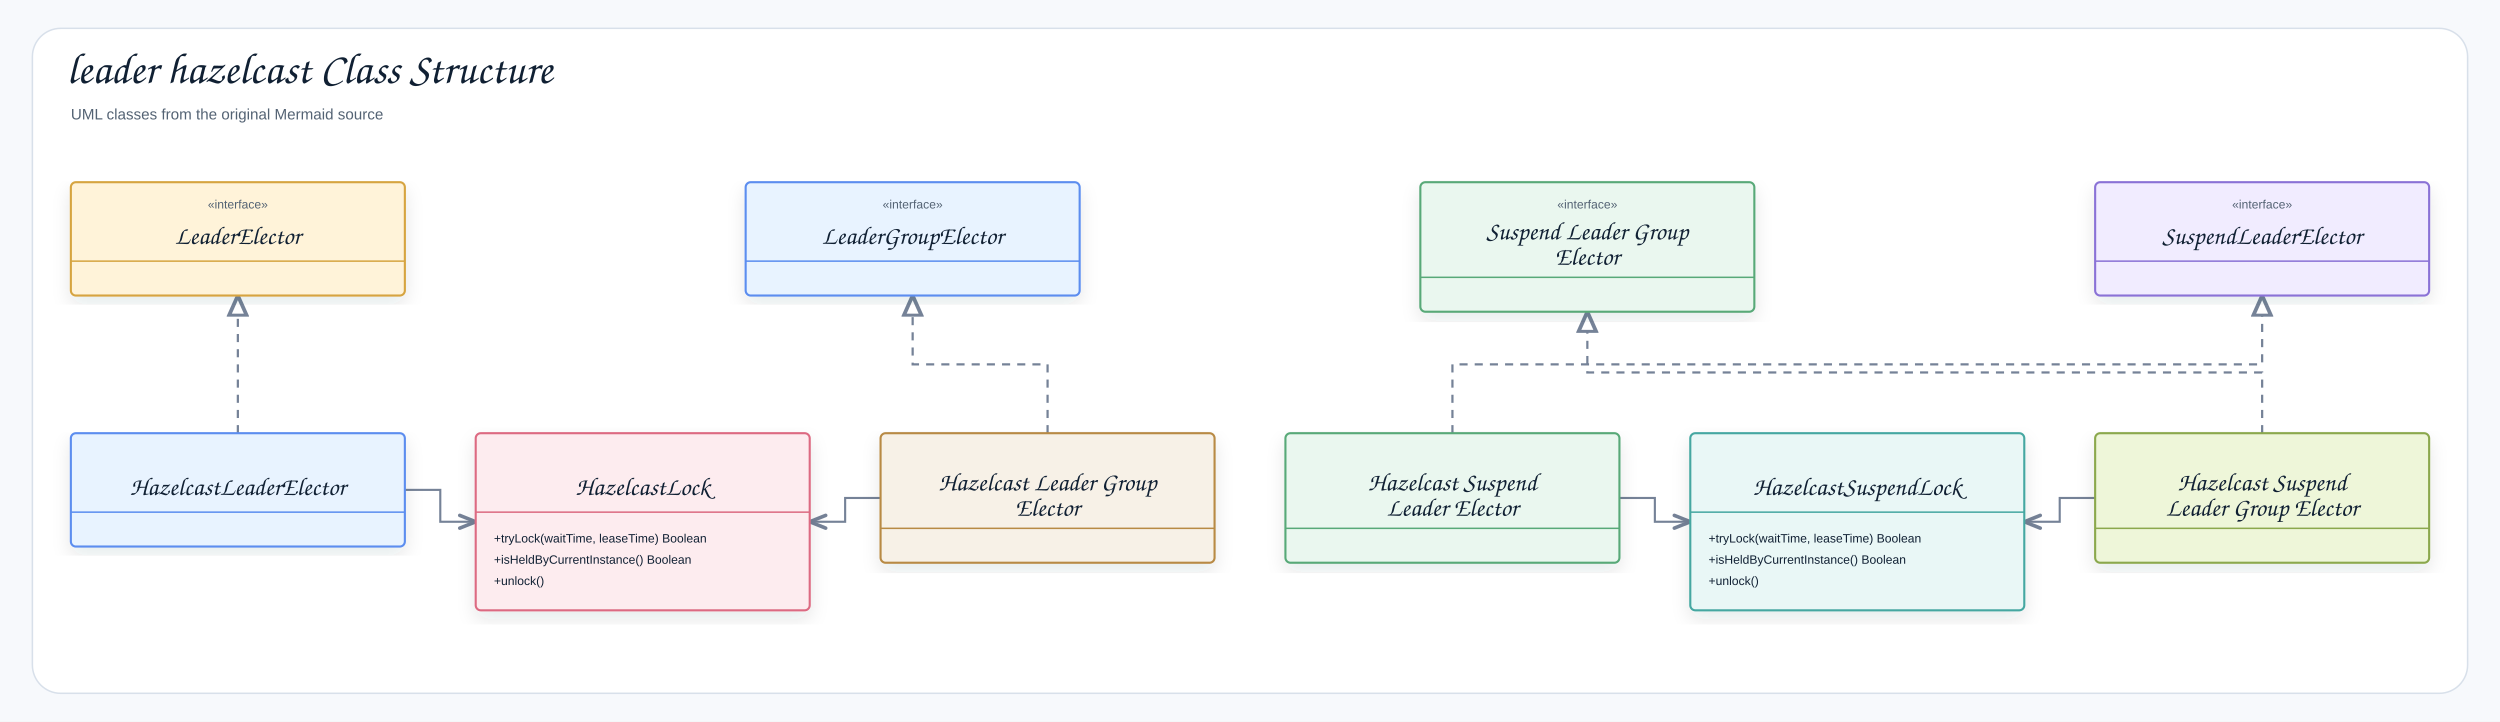
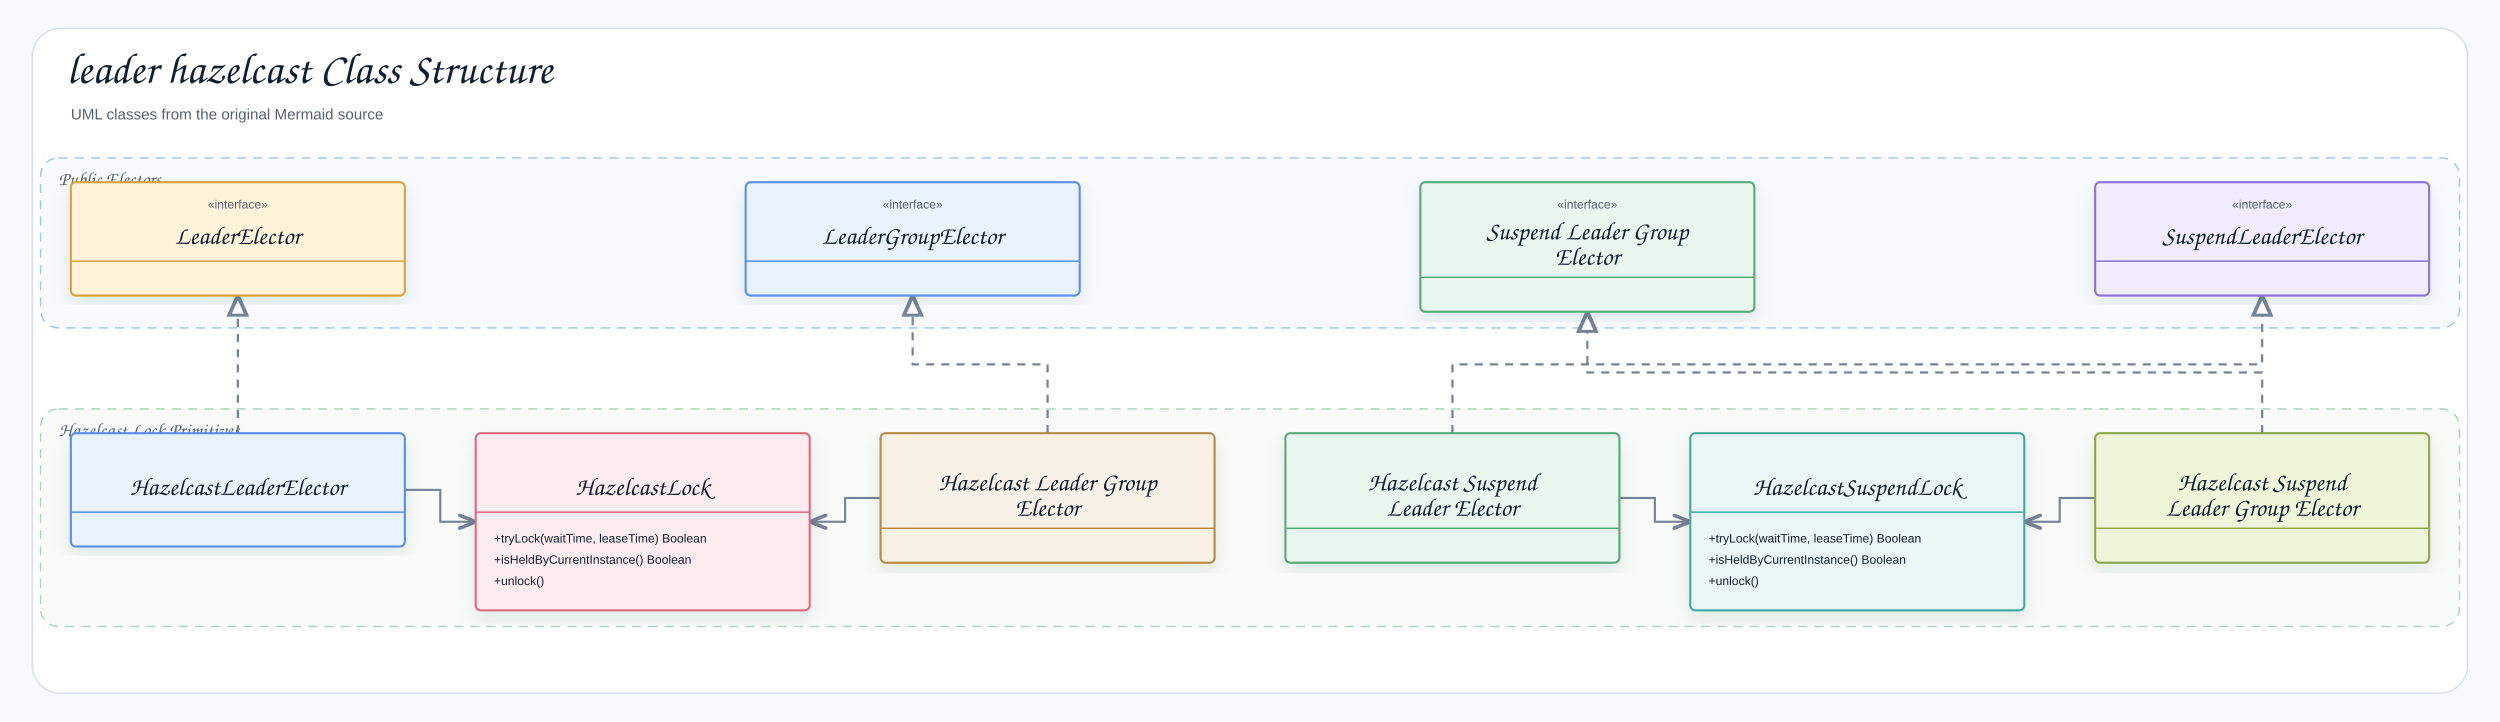
<svg xmlns="http://www.w3.org/2000/svg" width="2470" height="713" viewBox="0 0 2470 713" role="img" aria-label="leader hazelcast Class Structure">
  <defs>
    <filter id="shadow" x="-8%" y="-8%" width="116%" height="116%">
      <feDropShadow dx="0" dy="8" stdDeviation="9" flood-color="#1f2937" flood-opacity="0.10" />
    </filter>
    <marker id="openArrow" markerWidth="10" markerHeight="8" refX="8.5" refY="4" orient="auto" markerUnits="strokeWidth">
      <path d="M 1 1 L 8.5 4 L 1 7" fill="none" stroke="#758297" stroke-width="1.7" stroke-linecap="round" stroke-linejoin="round" />
    </marker>
    <marker id="inherit" markerWidth="11" markerHeight="10" refX="9.5" refY="5" orient="auto" markerUnits="strokeWidth">
      <path d="M 0.5 1 L 9.5 5 L 0.5 9 Z" fill="#ffffff" stroke="#758297" stroke-width="1.7" />
    </marker>
    <style>
    .canvas{fill:#f7f9fc}.frame{fill:#fff;stroke:#d8e0ea;stroke-width:1.5}
    .title{font-family:"Architects Daughter","Comic Mono","Comic Sans MS","Comic Sans",cursive;font-size:43px;font-weight:400;fill:#102033}
    .subtitle{font-family:"Comic Mono","Comic Sans MS","Comic Sans","Comic Neue",Arial,sans-serif;font-size:15px;font-weight:400;fill:#536273}
    .label{font-family:"Architects Daughter","Comic Mono","Comic Sans MS","Comic Sans",cursive;font-size:25px;font-weight:400;fill:#102033}
    .smallLabel{font-family:"Architects Daughter","Comic Mono","Comic Sans MS","Comic Sans",cursive;font-size:21px;font-weight:400;fill:#102033}
    .mono{font-family:"Comic Mono","Comic Sans MS","Comic Sans","Comic Neue",Arial,sans-serif;font-size:12px;font-weight:400;fill:#102033}
    .small{font-family:"Comic Mono","Comic Sans MS","Comic Sans","Comic Neue",Arial,sans-serif;font-size:12px;font-weight:400;fill:#536273}
    .strong{font-family:"Comic Mono","Comic Sans MS","Comic Sans","Comic Neue",Arial,sans-serif;font-size:13px;font-weight:400;fill:#102033}
    .card{stroke-width:2.1;filter:url(#shadow)}.compartment{stroke-width:1.5;fill:none}
    .line{stroke:#758297;stroke-width:2.1;fill:none;marker-end:url(#openArrow)}
    .plainLine{stroke:#758297;stroke-width:2.1;fill:none}
    .dashed{stroke:#758297;stroke-width:2.1;stroke-dasharray:7 6;fill:none;marker-end:url(#openArrow)}
    .inheritLine{stroke:#758297;stroke-width:2.2;fill:none;marker-end:url(#inherit)}
    .implLine{stroke:#758297;stroke-width:2.2;stroke-dasharray:8 7;fill:none;marker-end:url(#inherit)}
+ 
+     .layerBand{fill-opacity:0.45;stroke-width:1.4;stroke-dasharray:9 7}
+     .layerLabel{font-family:"Architects Daughter","Comic Mono","Comic Sans MS","Comic Sans",cursive;font-size:19px;font-weight:400;fill:#536273}
  </style>
  </defs>
  <rect class="canvas" width="2470" height="713" />
  <rect class="frame" x="32" y="28" width="2406" height="657" rx="28" />
  <text class="title" x="66" y="82">leader hazelcast Class Structure</text>
  <text class="subtitle" x="70" y="118">UML classes from the original Mermaid source</text>
+   <g id="layer-bands" aria-label="Layer bands">
+     <g data-layer="Public Electors">
+       <rect class="layerBand" x="40" y="156" width="2390" height="168" rx="18" fill="#EEF6FF" stroke="#9BC4F8" />
+       <text class="layerLabel" x="58" y="183">Public Electors</text>
+     </g>
+     <g data-layer="Hazelcast Lock Primitives">
+       <rect class="layerBand" x="40" y="404" width="2390" height="215" rx="18" fill="#EEF8F1" stroke="#A5D6B7" />
+       <text class="layerLabel" x="58" y="431">Hazelcast Lock Primitives</text>
+     </g>
+   </g>
  <path class="line" d="M2070 492 L2035 492 L2035 515.5 L2000 515.5" />
  <path class="line" d="M1600 492 L1635 492 L1635 515.5 L1670 515.5" />
  <path class="line" d="M870 492 L835 492 L835 515.5 L800 515.5" />
  <path class="line" d="M400 484 L435 484 L435 515.5 L470 515.5" />
  <path class="implLine" d="M2235 428 L2235 368 L1568.3 368 L1568.3 308" />
  <path class="implLine" d="M1435 428 L1435 360 L2235 360 L2235 292" />
  <path class="implLine" d="M1035 428 L1035 360 L901.7 360 L901.7 292" />
  <path class="implLine" d="M235 428 L235 360 L235 360 L235 292" />
  <g transform="translate(70,428)">
    <rect class="card" x="0" y="0" width="330" height="112" rx="5" fill="#E8F3FF" stroke="#5B8DEF" />
    <line class="compartment" x1="0" y1="78" x2="330" y2="78" stroke="#5B8DEF" />
    <text class="small" x="165" y="26" text-anchor="middle" />
    <text class="label" x="165" y="61" text-anchor="middle">HazelcastLeaderElector</text>
  </g>
  <g transform="translate(1270,428)">
    <rect class="card" x="0" y="0" width="330" height="128" rx="5" fill="#EAF7EF" stroke="#58A978" />
    <line class="compartment" x1="0" y1="94" x2="330" y2="94" stroke="#58A978" />
    <text class="small" x="165" y="26" text-anchor="middle" />
    <text class="label" x="165" y="56.5" text-anchor="middle">Hazelcast Suspend</text>
    <text class="label" x="165" y="81.5" text-anchor="middle">Leader Elector</text>
  </g>
  <g transform="translate(70,180)">
    <rect class="card" x="0" y="0" width="330" height="112" rx="5" fill="#FFF3D9" stroke="#D6A441" />
    <line class="compartment" x1="0" y1="78" x2="330" y2="78" stroke="#D6A441" />
    <text class="small" x="165" y="26" text-anchor="middle">«interface»</text>
    <text class="label" x="165" y="61" text-anchor="middle">LeaderElector</text>
  </g>
  <g transform="translate(470,428)">
    <rect class="card" x="0" y="0" width="330" height="175" rx="5" fill="#FDECEF" stroke="#DC6B82" />
    <line class="compartment" x1="0" y1="78" x2="330" y2="78" stroke="#DC6B82" />
    <text class="small" x="165" y="26" text-anchor="middle" />
    <text class="label" x="165" y="61" text-anchor="middle">HazelcastLock</text>
    <text class="mono" x="18" y="108">+tryLock(waitTime, leaseTime) Boolean</text>
    <text class="mono" x="18" y="129">+isHeldByCurrentInstance() Boolean</text>
    <text class="mono" x="18" y="150">+unlock()</text>
  </g>
  <g transform="translate(1670,428)">
    <rect class="card" x="0" y="0" width="330" height="175" rx="5" fill="#E9F7F6" stroke="#45A7A1" />
    <line class="compartment" x1="0" y1="78" x2="330" y2="78" stroke="#45A7A1" />
    <text class="small" x="165" y="26" text-anchor="middle" />
    <text class="label" x="165" y="61" text-anchor="middle">HazelcastSuspendLock</text>
    <text class="mono" x="18" y="108">+tryLock(waitTime, leaseTime) Boolean</text>
    <text class="mono" x="18" y="129">+isHeldByCurrentInstance() Boolean</text>
    <text class="mono" x="18" y="150">+unlock()</text>
  </g>
  <g transform="translate(2070,180)">
    <rect class="card" x="0" y="0" width="330" height="112" rx="5" fill="#F1ECFF" stroke="#8A72D6" />
    <line class="compartment" x1="0" y1="78" x2="330" y2="78" stroke="#8A72D6" />
    <text class="small" x="165" y="26" text-anchor="middle">«interface»</text>
    <text class="label" x="165" y="61" text-anchor="middle">SuspendLeaderElector</text>
  </g>
  <g transform="translate(870,428)">
    <rect class="card" x="0" y="0" width="330" height="128" rx="5" fill="#F7F1E7" stroke="#B88A44" />
    <line class="compartment" x1="0" y1="94" x2="330" y2="94" stroke="#B88A44" />
    <text class="small" x="165" y="26" text-anchor="middle" />
    <text class="label" x="165" y="56.5" text-anchor="middle">Hazelcast Leader Group</text>
    <text class="label" x="165" y="81.5" text-anchor="middle">Elector</text>
  </g>
  <g transform="translate(2070,428)">
    <rect class="card" x="0" y="0" width="330" height="128" rx="5" fill="#EEF6D9" stroke="#8BA84D" />
    <line class="compartment" x1="0" y1="94" x2="330" y2="94" stroke="#8BA84D" />
    <text class="small" x="165" y="26" text-anchor="middle" />
    <text class="label" x="165" y="56.5" text-anchor="middle">Hazelcast Suspend</text>
    <text class="label" x="165" y="81.5" text-anchor="middle">Leader Group Elector</text>
  </g>
  <g transform="translate(736.7,180)">
    <rect class="card" x="0" y="0" width="330" height="112" rx="5" fill="#E8F3FF" stroke="#5B8DEF" />
    <line class="compartment" x1="0" y1="78" x2="330" y2="78" stroke="#5B8DEF" />
    <text class="small" x="165" y="26" text-anchor="middle">«interface»</text>
    <text class="label" x="165" y="61" text-anchor="middle">LeaderGroupElector</text>
  </g>
  <g transform="translate(1403.3,180)">
    <rect class="card" x="0" y="0" width="330" height="128" rx="5" fill="#EAF7EF" stroke="#58A978" />
    <line class="compartment" x1="0" y1="94" x2="330" y2="94" stroke="#58A978" />
    <text class="small" x="165" y="26" text-anchor="middle">«interface»</text>
    <text class="label" x="165" y="56.5" text-anchor="middle">Suspend Leader Group</text>
    <text class="label" x="165" y="81.5" text-anchor="middle">Elector</text>
  </g>
</svg>
